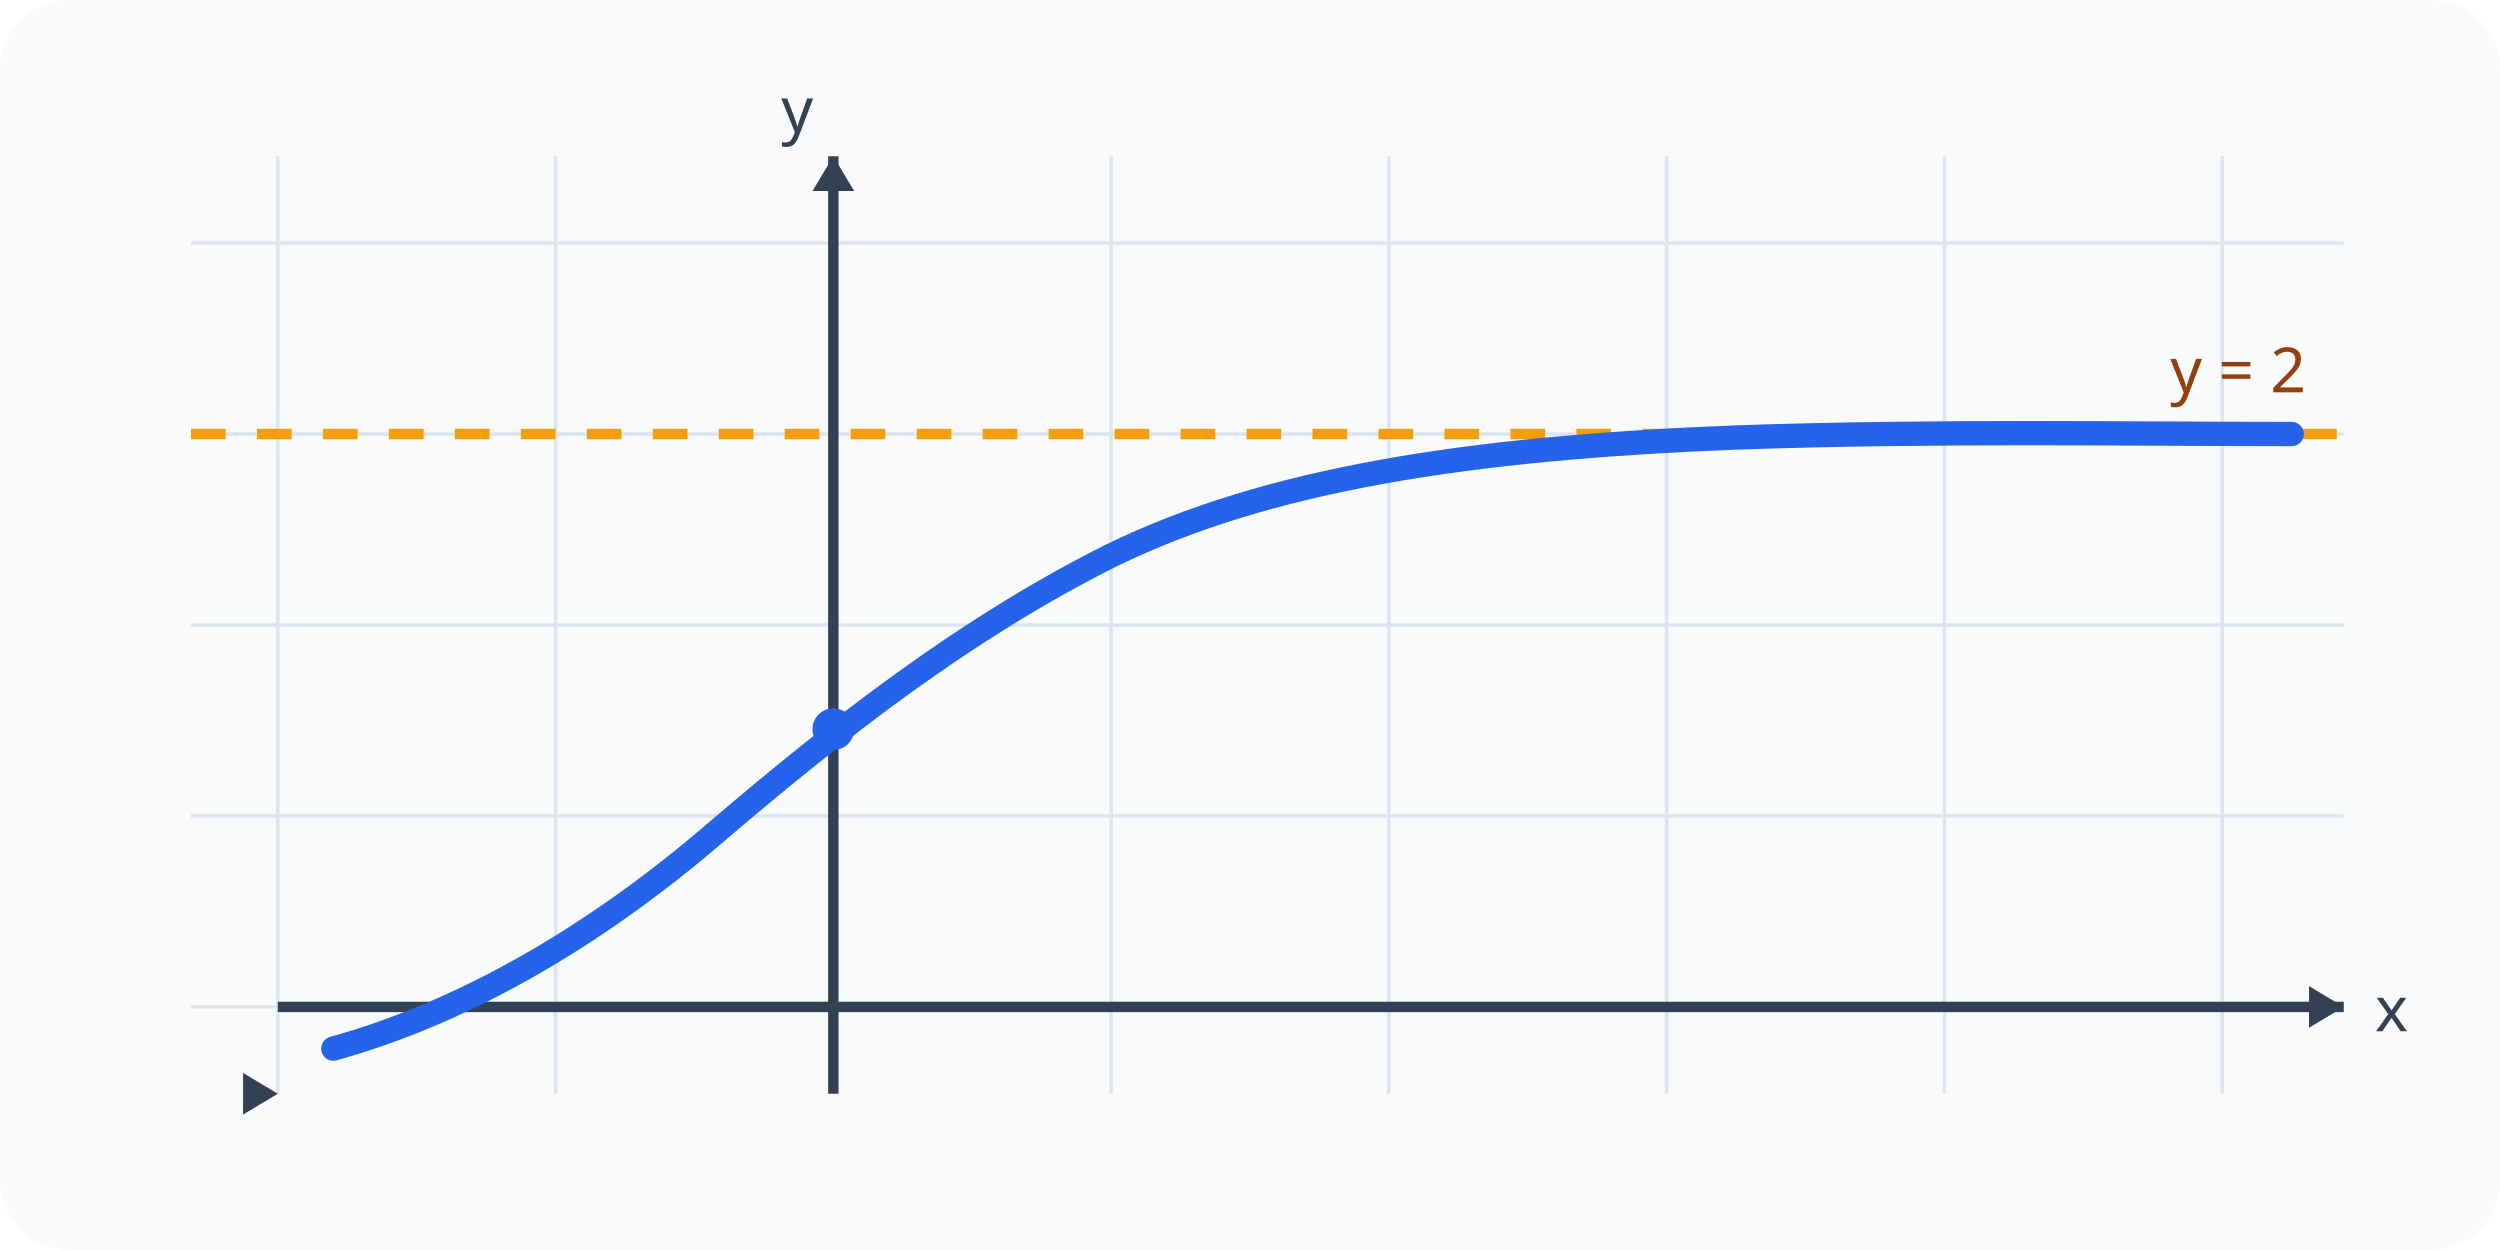
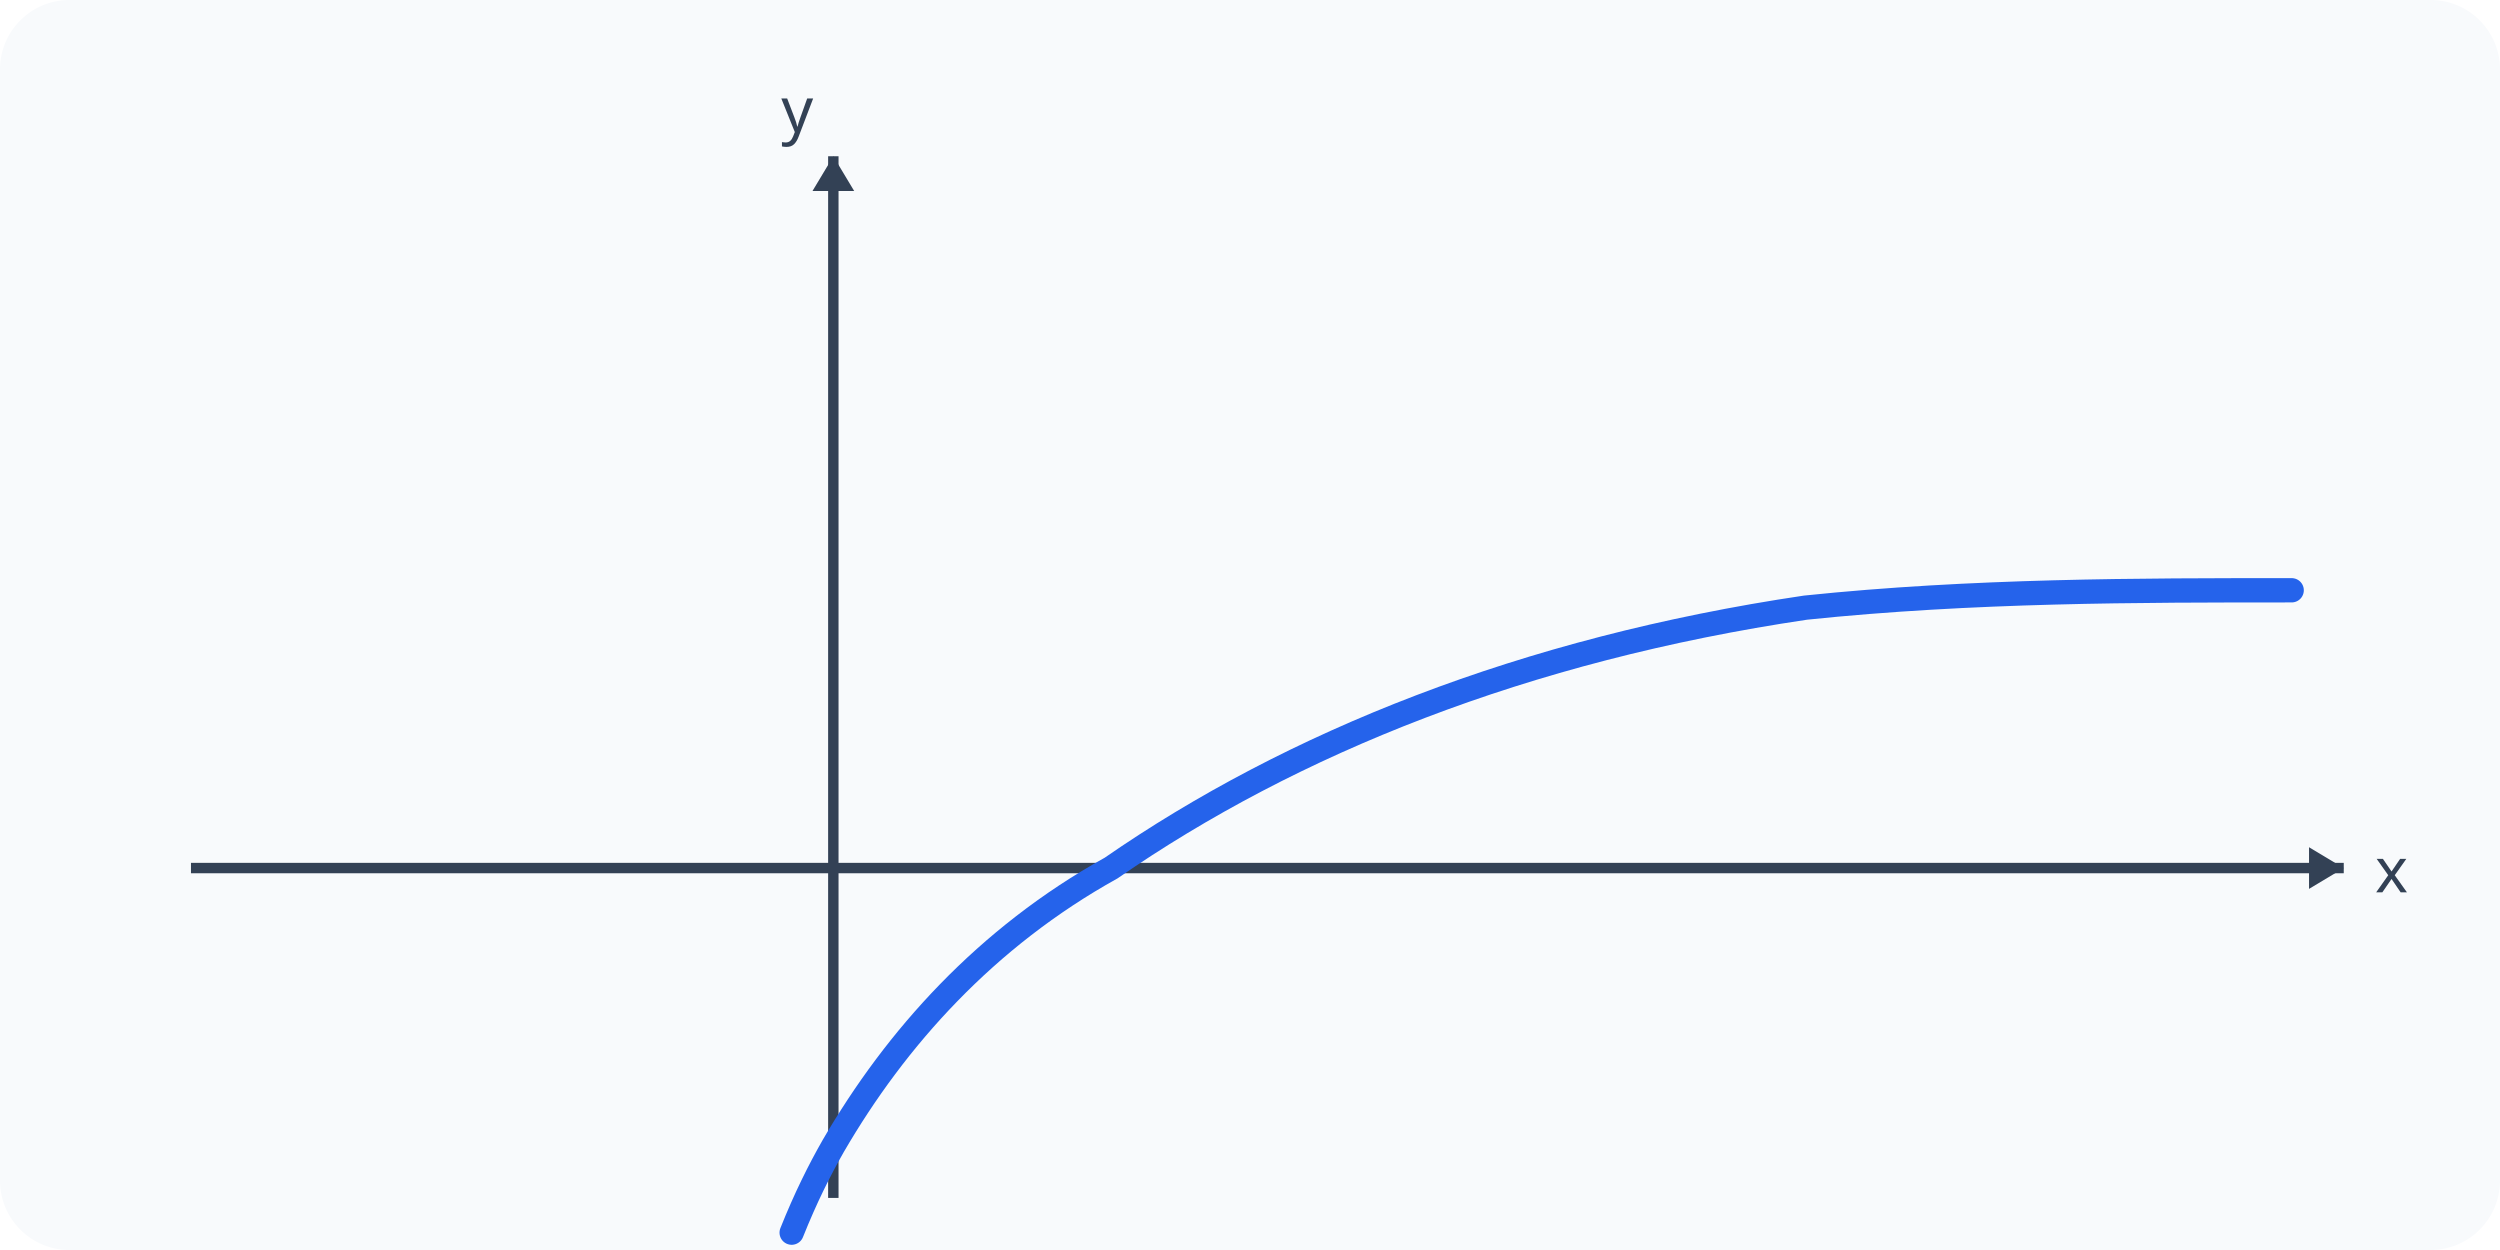
<svg xmlns="http://www.w3.org/2000/svg" width="720" height="360" viewBox="0 0 720 360" role="img" aria-labelledby="title desc">
  <rect width="720" height="360" rx="20" fill="#f8fafc" />
-   <g stroke="#dbe4f0" stroke-width="1">
-     <path d="M80 45V315M160 45V315M240 45V315M320 45V315M400 45V315M480 45V315M560 45V315M640 45V315" />
-     <path d="M55 70H675M55 125H675M55 180H675M55 235H675M55 290H675" />
-   </g>
-   <path d="M55 125H675" stroke="#f59e0b" stroke-width="3" stroke-dasharray="10 9" />
-   <text x="625" y="113" fill="#92400e" font-family="system-ui, sans-serif" font-size="18">y = 2</text>
-   <path d="M80 290H675M240 315V45" stroke="#334155" stroke-width="3" />
-   <path d="M80 315l-10-6v12zM675 290l-10-6v12zM240 45l-6 10h12z" fill="#334155" />
-   <text x="684" y="297" fill="#334155" font-family="system-ui, sans-serif" font-size="18">x</text>
+   <path d="M55 250H675M240 345V45" stroke="#334155" stroke-width="3" />
+   <path d="M675 250l-10-6v12zM240 45l-6 10h12z" fill="#334155" />
+   <text x="684" y="257" fill="#334155" font-family="system-ui, sans-serif" font-size="18">x</text>
  <text x="225" y="38" fill="#334155" font-family="system-ui, sans-serif" font-size="18">y</text>
-   <path d="M96 302C132 292 170 271 207 239C241 210 278 181 320 160C365 138 423 129 500 126C558 124 612 125 660 125" fill="none" stroke="#2563eb" stroke-width="7" stroke-linecap="round" />
-   <circle cx="240" cy="210" r="6" fill="#2563eb" />
+   <path d="M228 355C232 345 236 337 240 330C258 299 284 270 320 250C372 214 439 187 520 175C568 170 616 170 660 170" fill="none" stroke="#2563eb" stroke-width="7" stroke-linecap="round" />
</svg>
